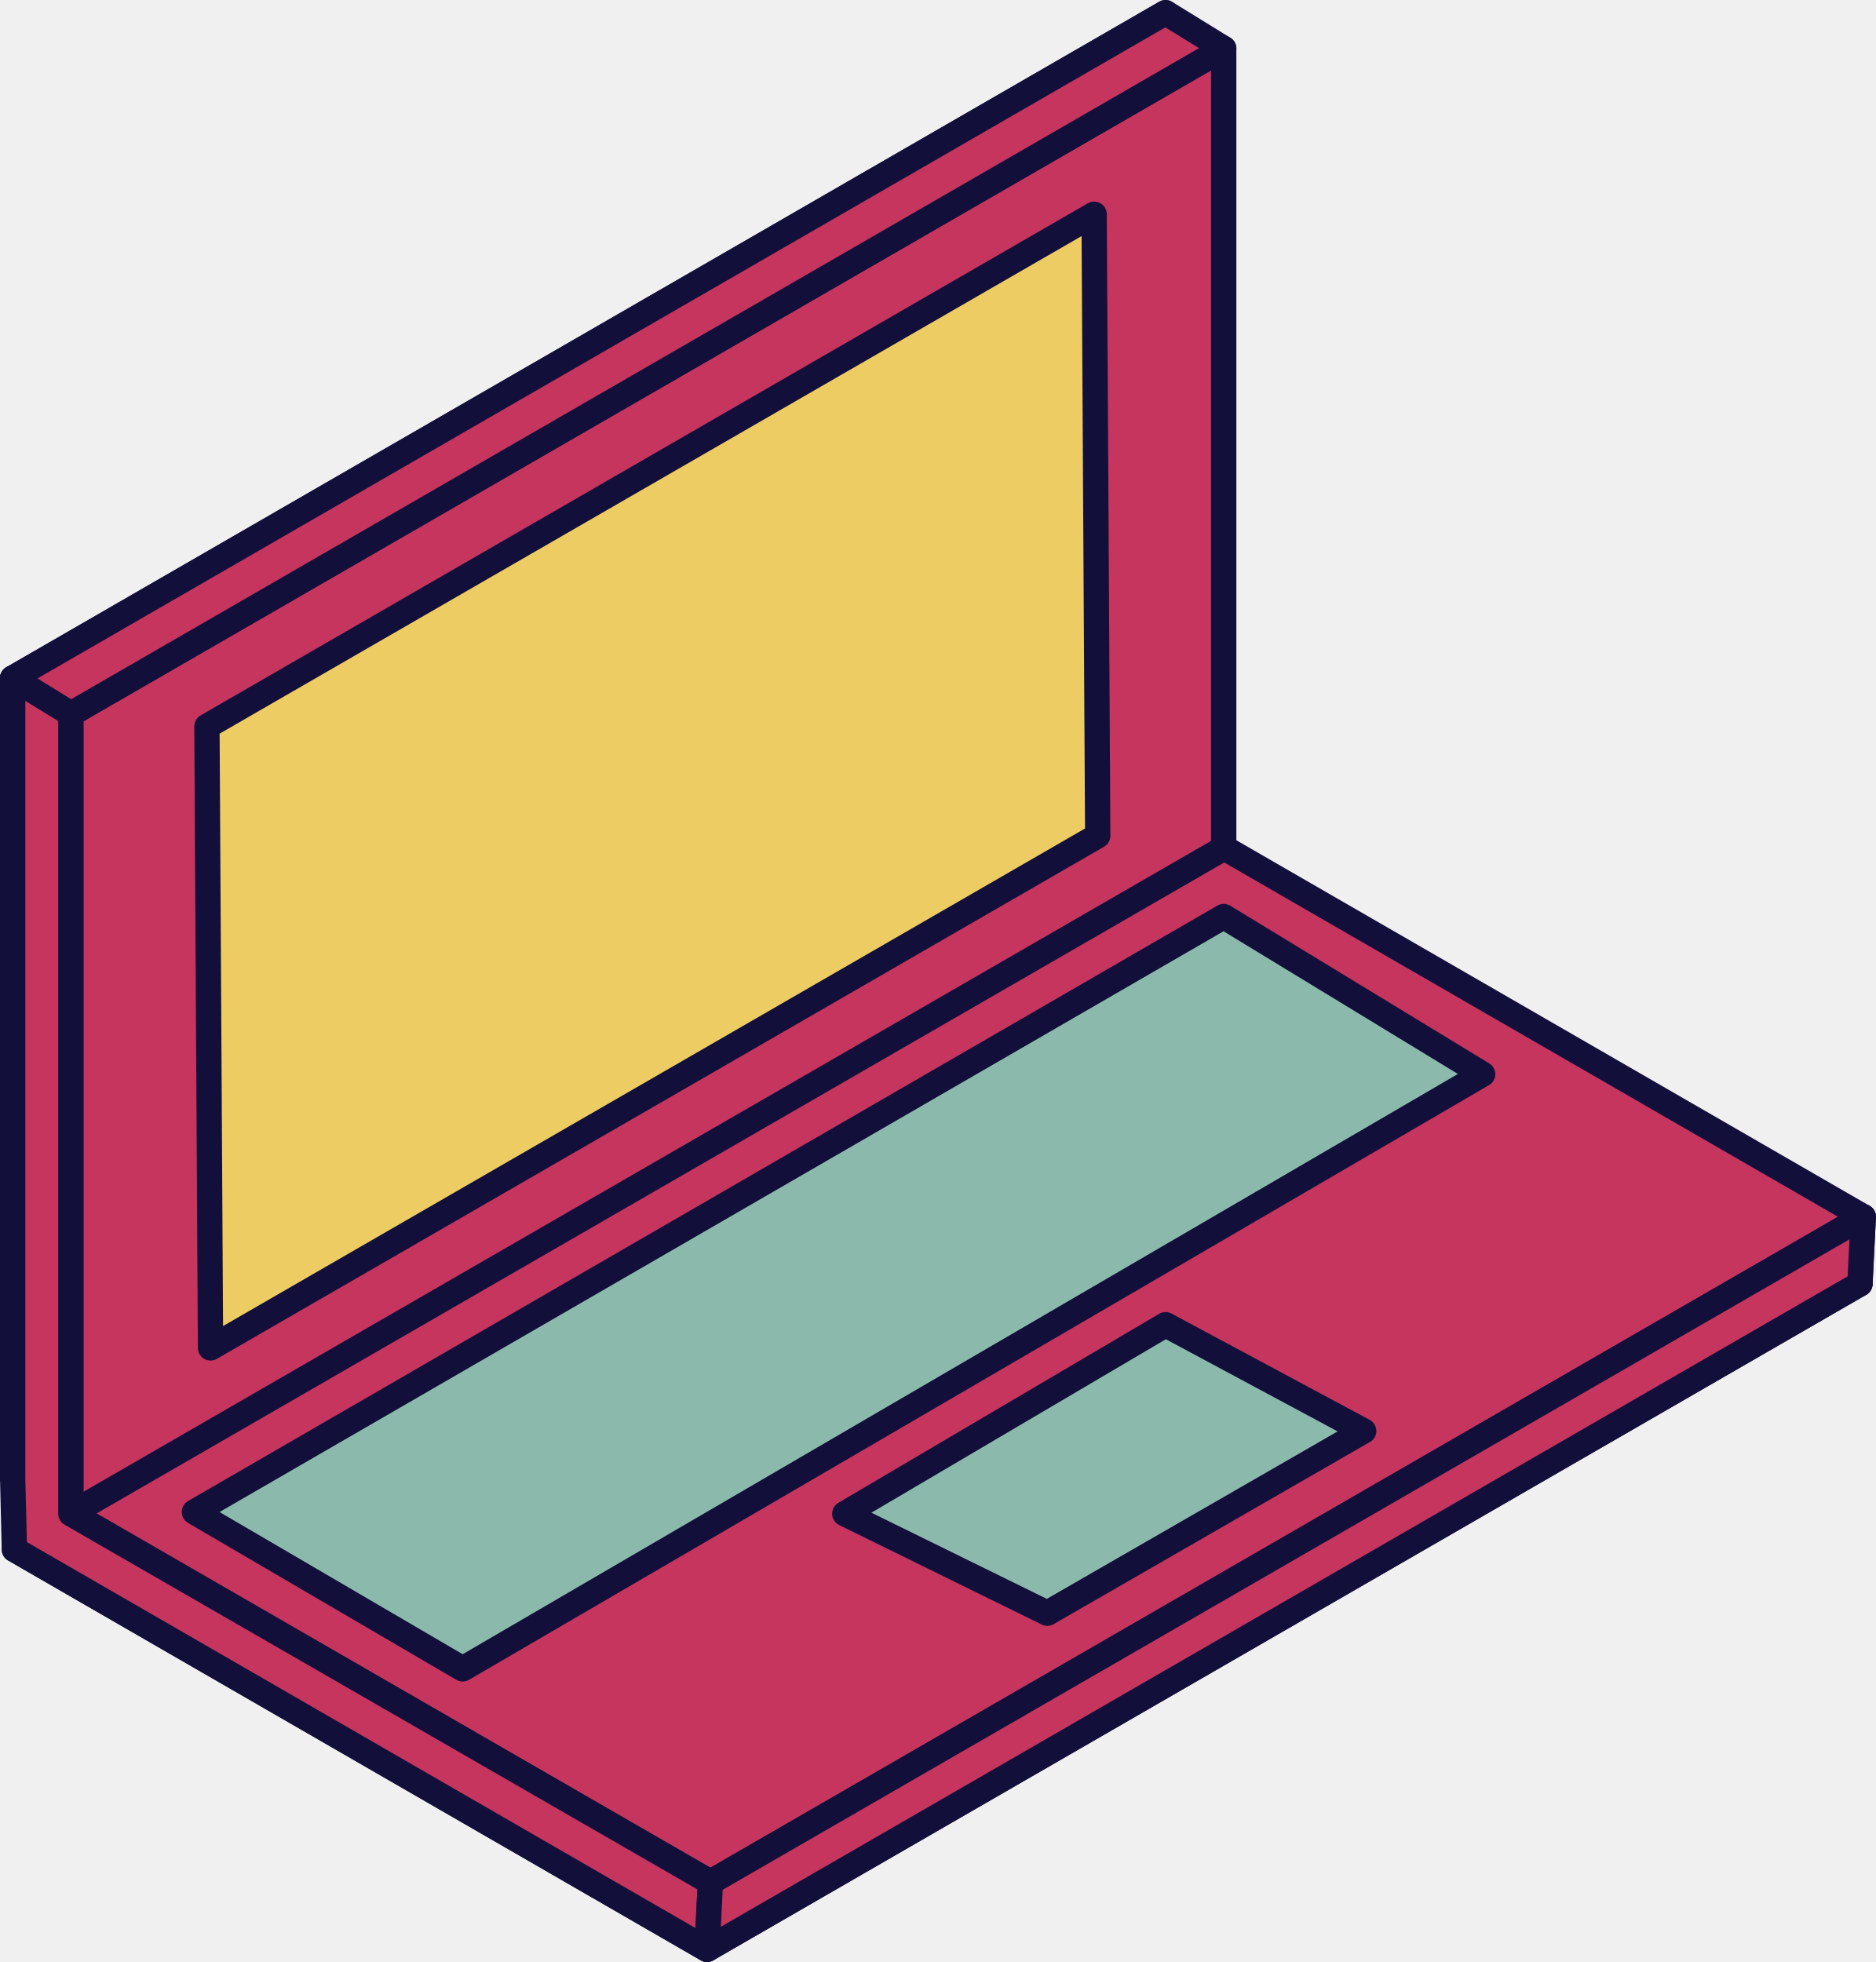
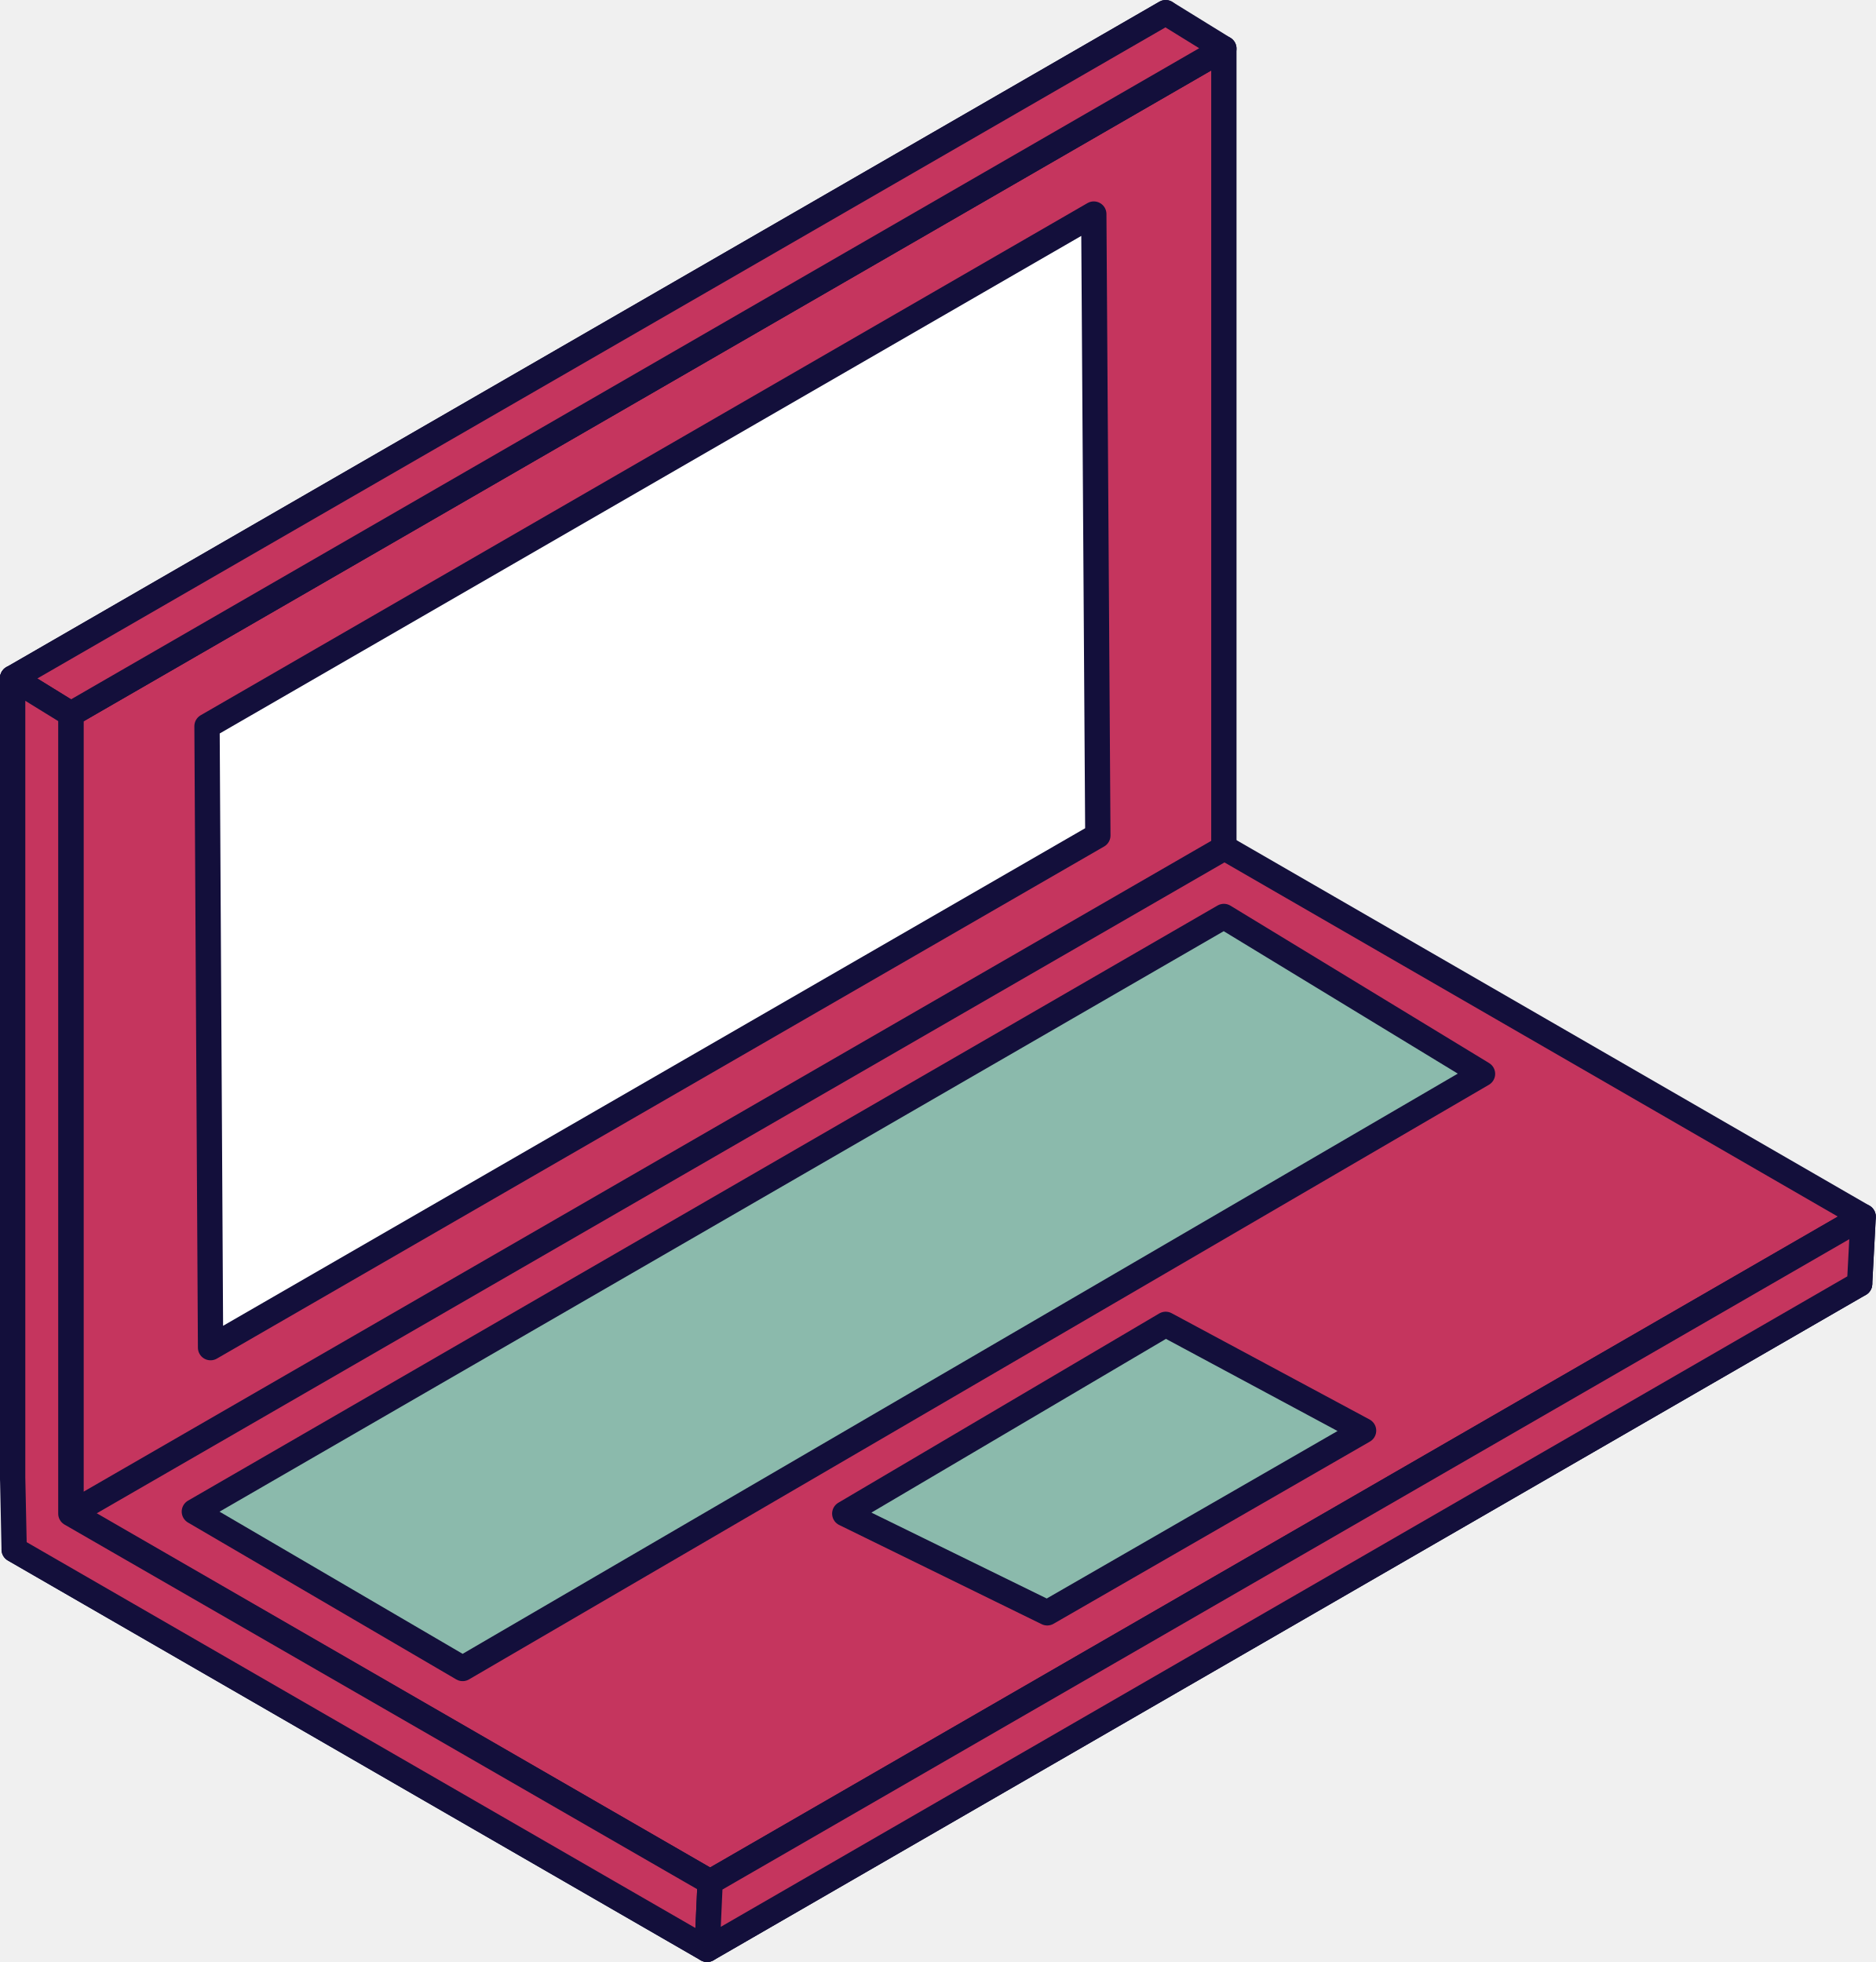
- <svg xmlns="http://www.w3.org/2000/svg" viewBox="0 0 370.6 387.67">
-   <defs>
-     <style>.cls-1{fill:#c5355e;}.cls-1,.cls-2,.cls-3,.cls-4{stroke:#130f3b;stroke-linecap:round;stroke-linejoin:round;stroke-width:5px;}.cls-2{fill:none;}.cls-3{fill:#eccc63;}.cls-4{fill:#8bbaac;}</style>
-   </defs>
-   <g id="Layer_2" data-name="Layer 2">
-     <g id="Layer_1-2" data-name="Layer 1">
-       <polygon class="cls-1" points="230.26 160.51 2.5 292.01 2.5 134 230.26 2.5 230.26 160.51" />
-       <polygon class="cls-1" points="230.6 174.66 2.84 306.16 139.68 385.17 367.44 253.67 230.6 174.66" />
-       <polygon class="cls-1" points="231.26 161.41 3.5 292.91 140.34 371.92 368.1 240.42 231.26 161.41" />
-       <path class="cls-2" d="M367.44,253.67l.66-13.25Z" />
-       <polygon class="cls-1" points="241.75 167.59 13.99 299.09 13.99 141.08 241.75 9.58 241.75 167.59" />
-       <path class="cls-2" d="M2.5,134,14,141.08Z" />
-       <polygon class="cls-1" points="230.26 2.5 241.75 9.58 13.99 141.08 2.5 134 230.26 2.5" />
-       <polygon class="cls-1" points="2.5 292.01 2.84 306.16 139.68 385.17 140.34 371.92 13.99 299.09 13.99 141.08 2.5 134 2.5 292.01" />
-       <polygon class="cls-3" points="216.86 165.14 41.59 266.33 40.88 143.52 216.15 42.33 216.86 165.14" />
-       <polygon class="cls-1" points="139.68 385.17 140.34 371.92 368.1 240.42 367.44 253.67 139.68 385.17" />
-       <polygon class="cls-4" points="38.4 298.75 241.75 181.1 292.9 212.25 91.4 329.75 38.4 298.75" />
-       <polygon class="cls-4" points="230.26 261.75 166.89 299.09 206.9 318.75 269.4 282.75 230.26 261.75" />
+ <svg xmlns="http://www.w3.org/2000/svg" version="1.1" id="Layer_1" x="0px" y="0px" viewBox="0 0 370.6 387.7" style="enable-background:new 0 0 370.6 387.7;" xml:space="preserve">
+   <style type="text/css">
+ 	.st0{fill:#C5355E;stroke:#130F3B;stroke-width:5;stroke-linecap:round;stroke-linejoin:round;}
+ 	.st1{fill:none;stroke:#130F3B;stroke-width:5;stroke-linecap:round;stroke-linejoin:round;}
+ 	.st2{fill:#FFFFFF;stroke:#130F3B;stroke-width:5;stroke-linecap:round;stroke-linejoin:round;}
+ 	.st3{fill:#8BBAAC;stroke:#130F3B;stroke-width:5;stroke-linecap:round;stroke-linejoin:round;}
+ </style>
+   <g id="Layer_2">
+     <g id="Layer_1-2">
+       <polygon class="st0" points="230.3,160.5 2.5,292 2.5,134 230.3,2.5   " />
+       <polygon class="st0" points="230.6,174.7 2.8,306.2 139.7,385.2 367.4,253.7   " />
+       <polygon class="st0" points="231.3,161.4 3.5,292.9 140.3,371.9 368.1,240.4   " />
+       <path class="st1" d="M367.4,253.7l0.7-13.2L367.4,253.7z" />
+       <polygon class="st0" points="241.8,167.6 14,299.1 14,141.1 241.8,9.6   " />
+       <path class="st1" d="M2.5,134l11.5,7.1L2.5,134z" />
+       <polygon class="st0" points="230.3,2.5 241.8,9.6 14,141.1 2.5,134   " />
+       <polygon class="st0" points="2.5,292 2.8,306.2 139.7,385.2 140.3,371.9 14,299.1 14,141.1 2.5,134   " />
+       <polygon class="st2" points="216.9,165.1 41.6,266.3 40.9,143.5 216.1,42.3   " />
+       <polygon class="st0" points="139.7,385.2 140.3,371.9 368.1,240.4 367.4,253.7   " />
+       <polygon class="st3" points="38.4,298.7 241.8,181.1 292.9,212.2 91.4,329.7   " />
+       <polygon class="st3" points="230.3,261.7 166.9,299.1 206.9,318.7 269.4,282.7   " />
    </g>
  </g>
</svg>
